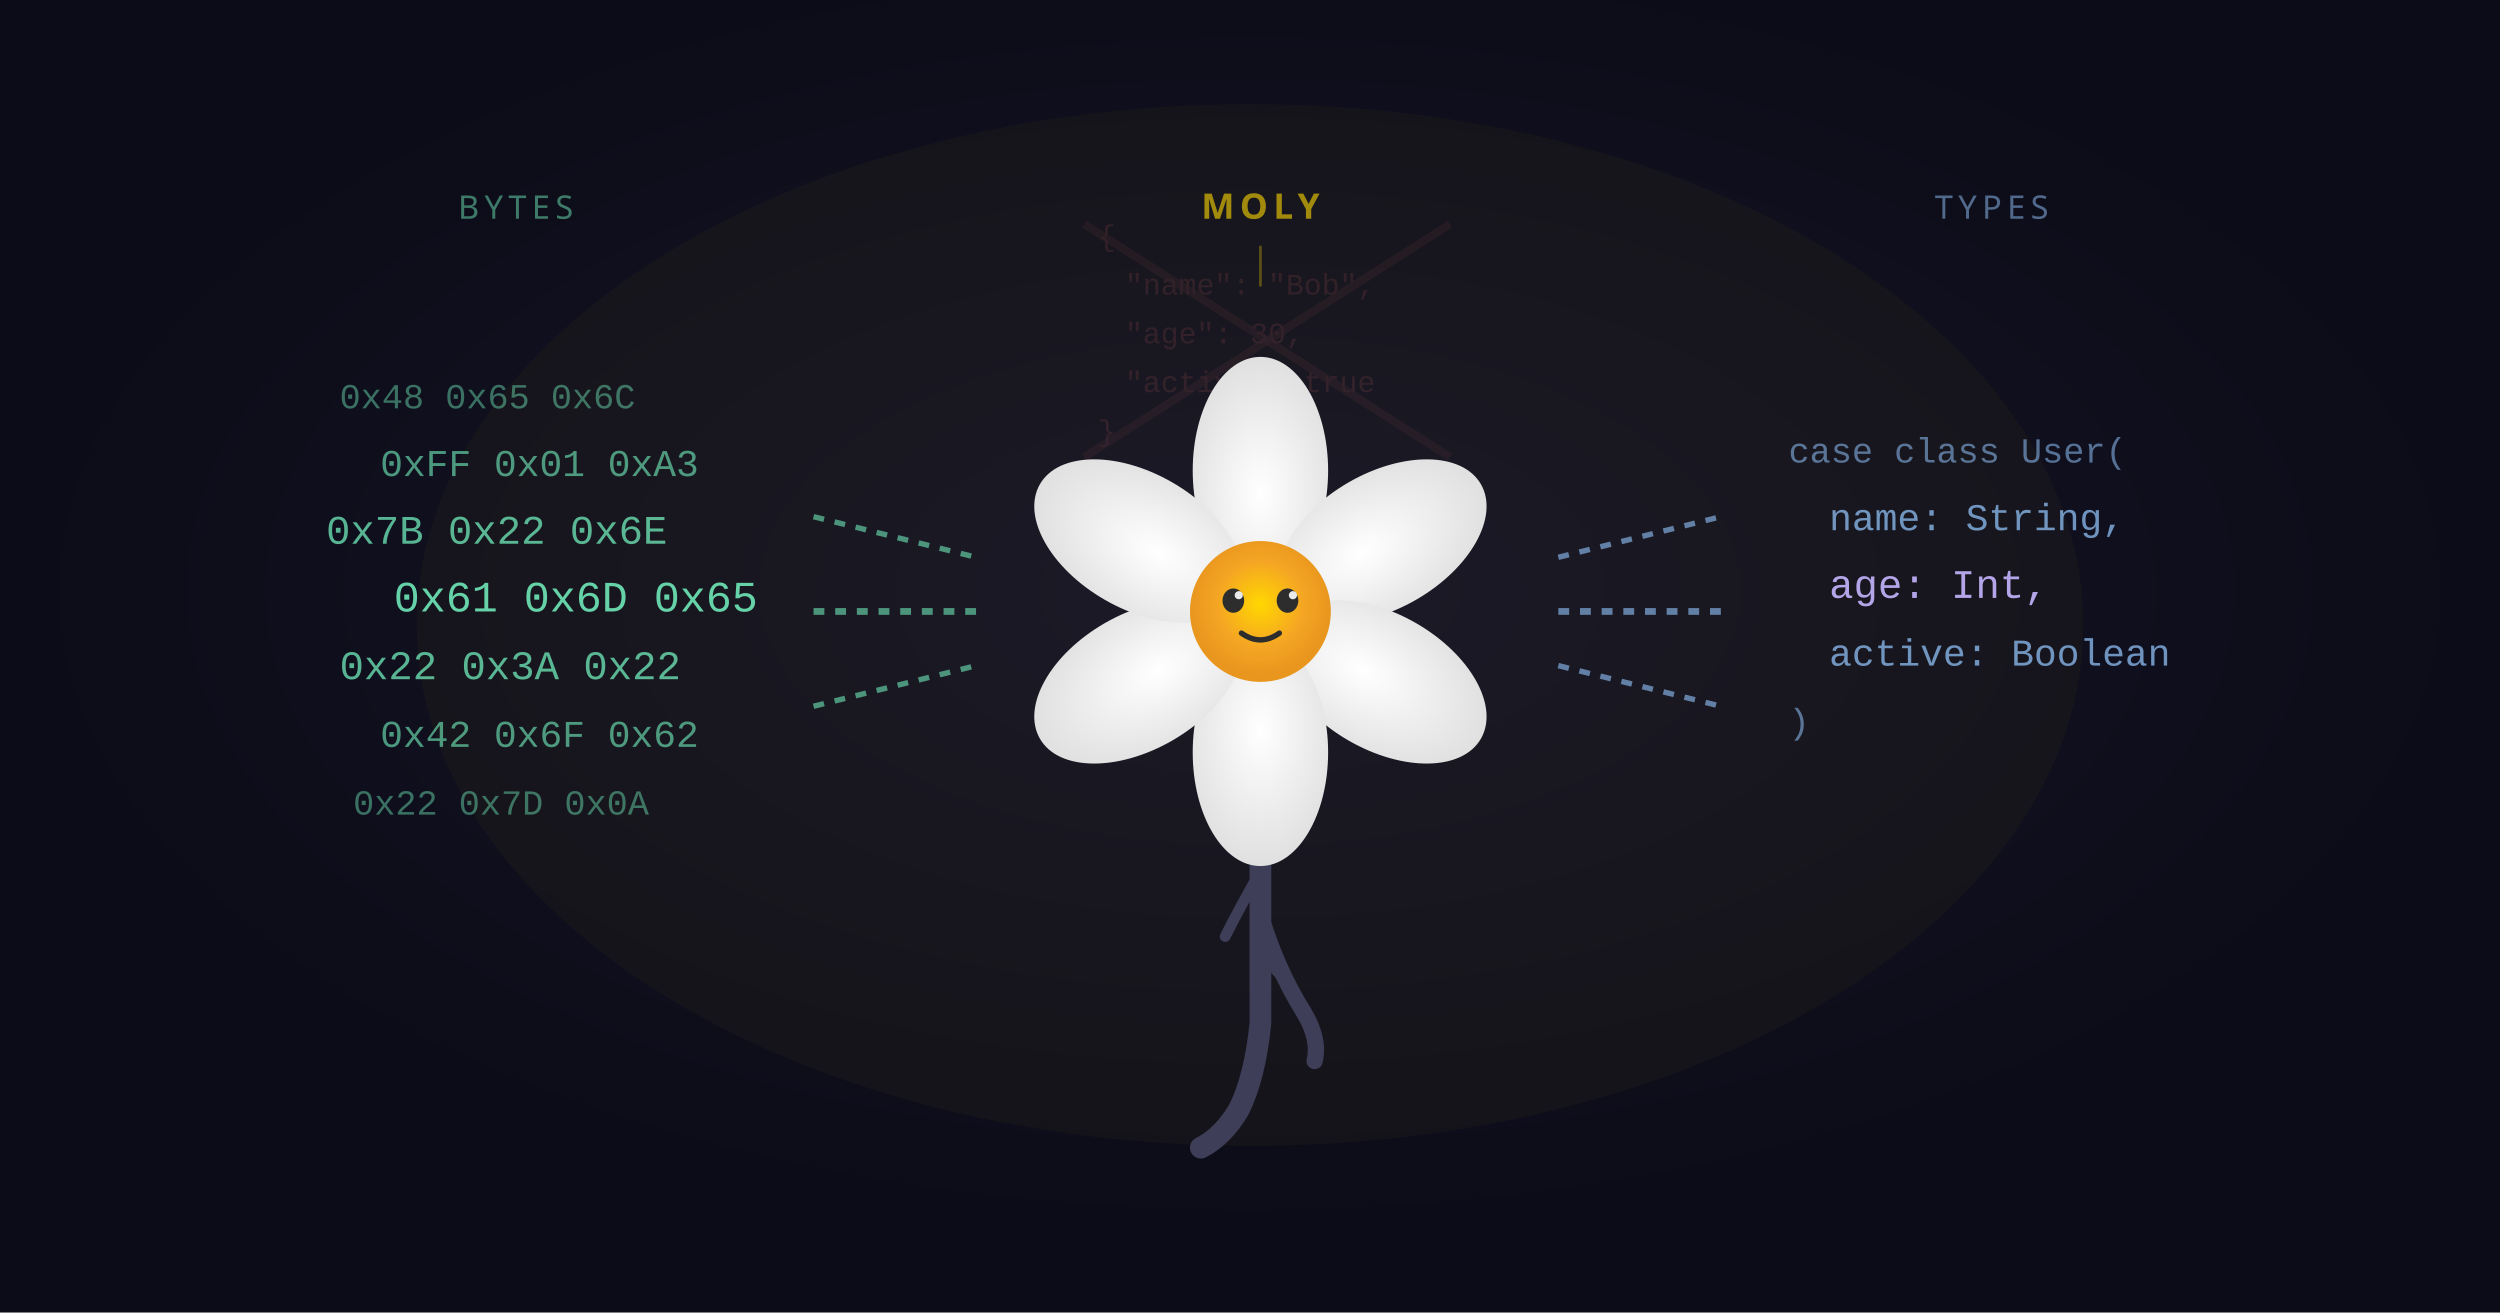
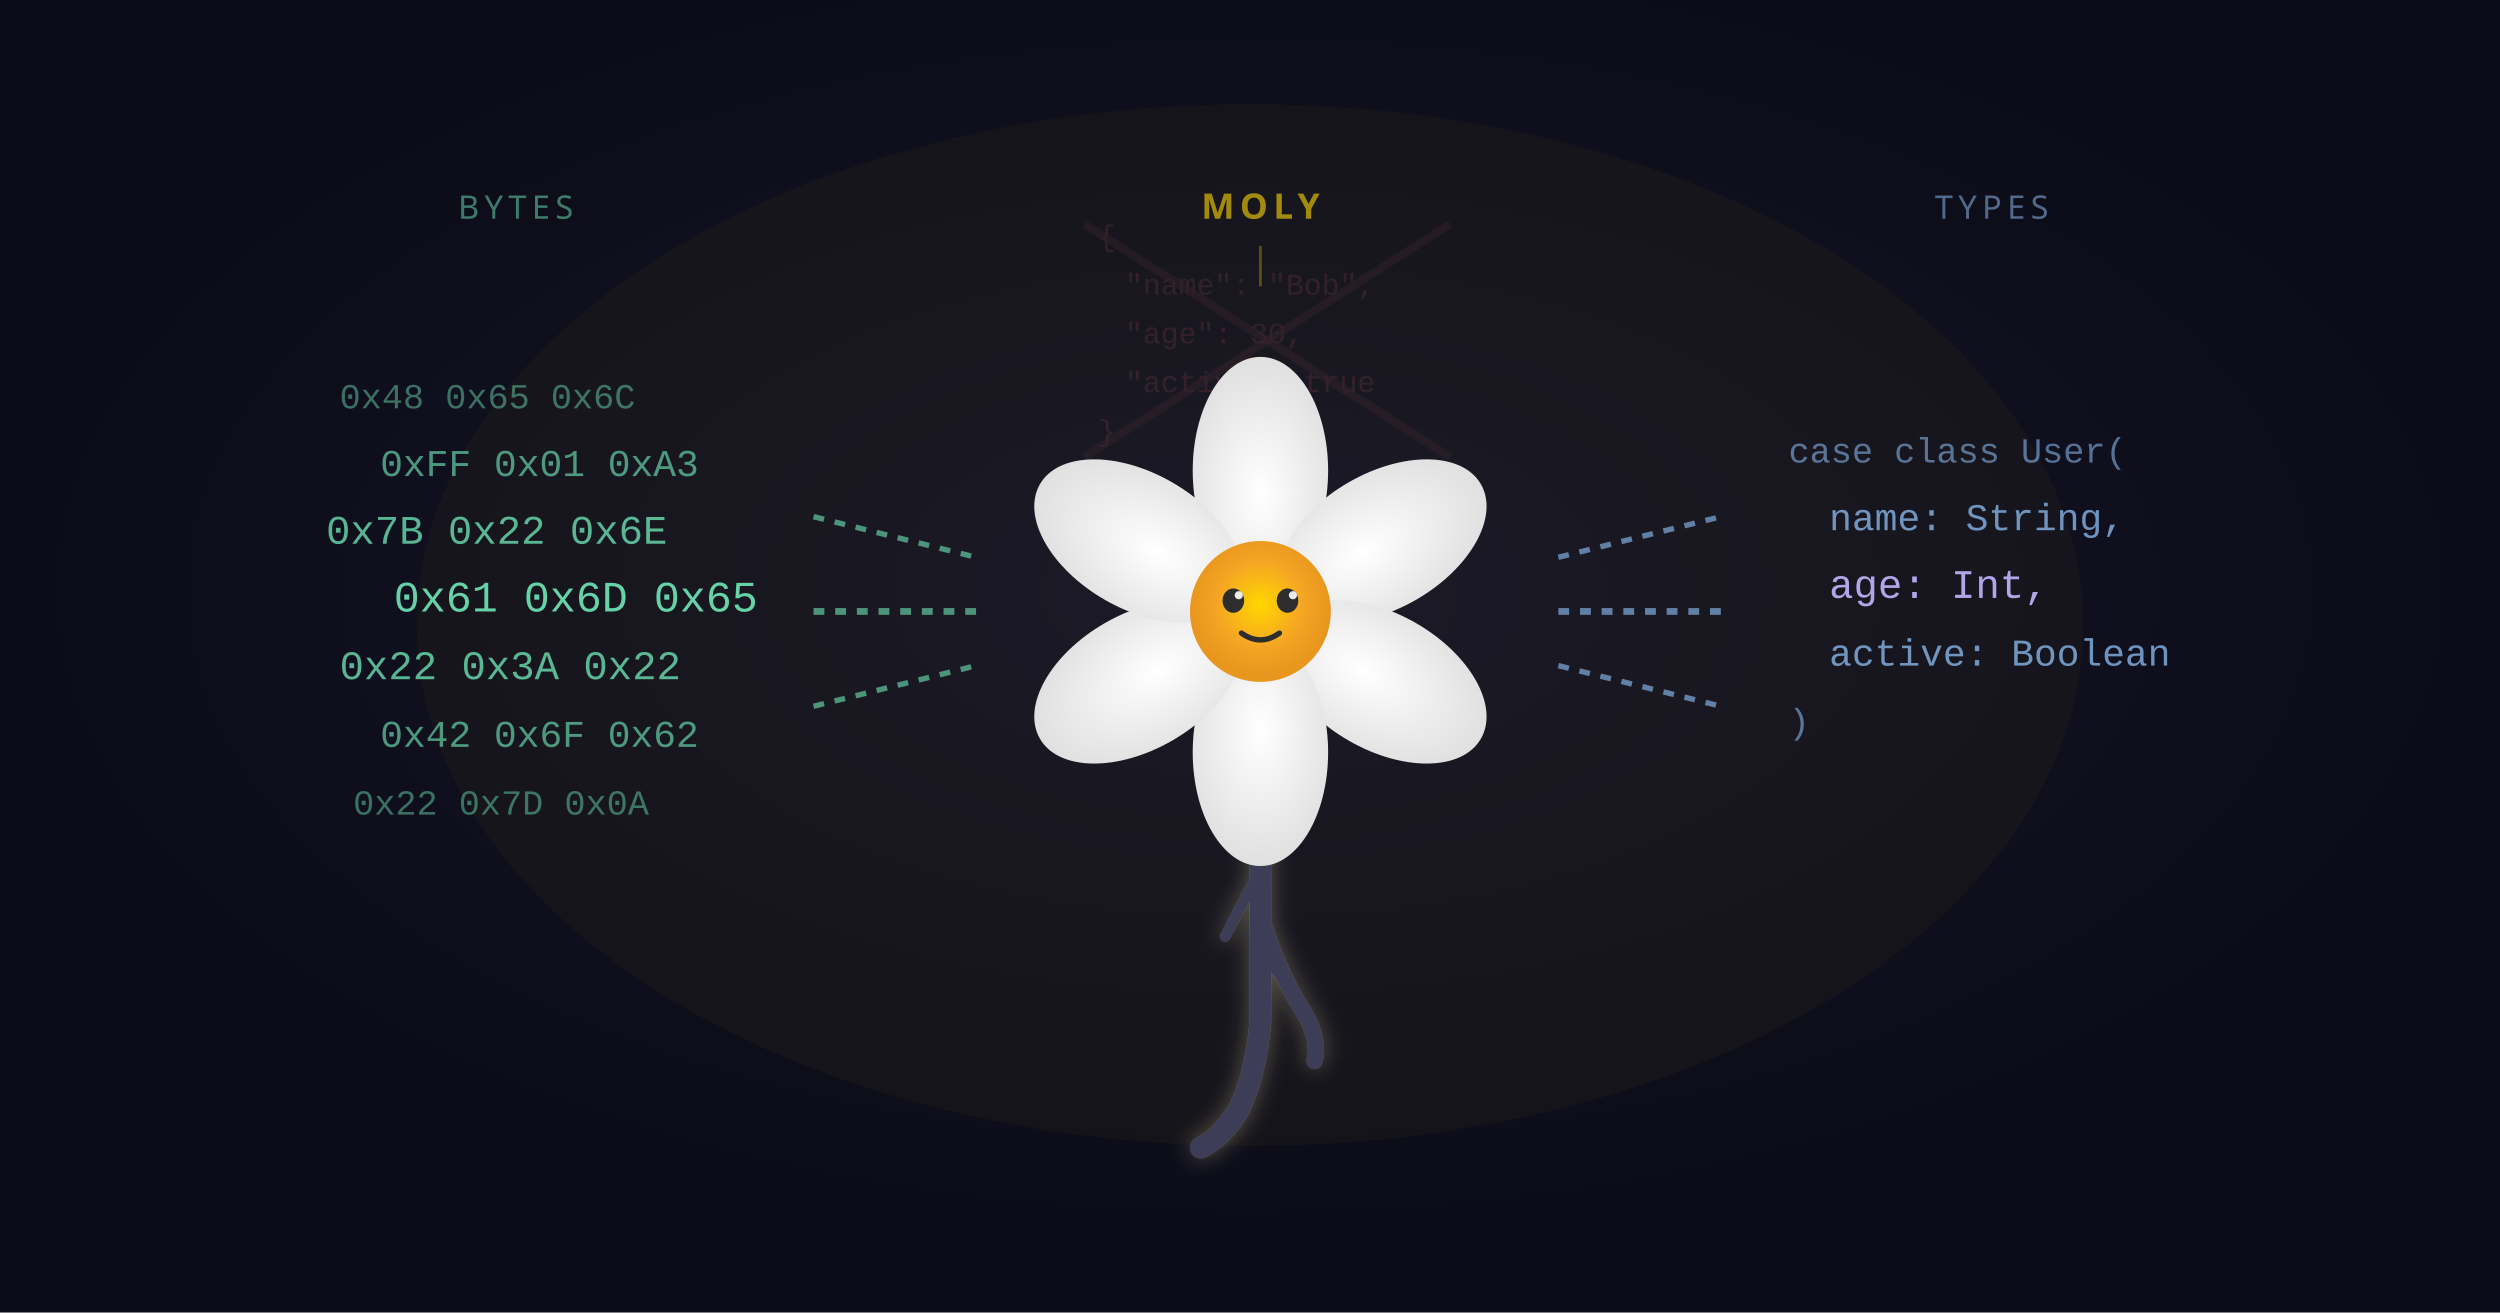
<svg xmlns="http://www.w3.org/2000/svg" viewBox="0 0 1200 630" width="1200" height="630">
  <defs>
    <radialGradient id="bg-glow" cx="50%" cy="45%" r="50%">
      <stop offset="0%" stop-color="#151528" />
      <stop offset="100%" stop-color="#0C0C18" />
    </radialGradient>
    <radialGradient id="og-center-glow" cx="50%" cy="45%" r="50%">
      <stop offset="0%" stop-color="#FFD700" />
      <stop offset="60%" stop-color="#F5A623" />
      <stop offset="100%" stop-color="#E8961E" />
    </radialGradient>
    <radialGradient id="og-petal-grad" cx="50%" cy="60%" r="60%">
      <stop offset="0%" stop-color="#FFFFFF" />
      <stop offset="100%" stop-color="#E0E0E0" />
    </radialGradient>
    <filter id="og-glow">
      <feGaussianBlur stdDeviation="4" result="blur" />
      <feMerge>
        <feMergeNode in="blur" />
        <feMergeNode in="SourceGraphic" />
      </feMerge>
    </filter>
    <filter id="og-soft-shadow">
      <feDropShadow dx="0" dy="2" stdDeviation="3" flood-color="#000" flood-opacity="0.15" />
+     </filter>
+     <filter id="og-root-glow" x="-50%" y="-50%" width="200%" height="200%">
+       <feGaussianBlur in="SourceGraphic" stdDeviation="4" result="blur" />
+       <feColorMatrix in="blur" type="matrix" values="0 0 0 0 0.96                 0 0 0 0 0.85                 0 0 0 0 0.45                 0 0 0 0.3 0" result="coloredBlur" />
+       <feMerge>
+         <feMergeNode in="coloredBlur" />
+         <feMergeNode in="SourceGraphic" />
+       </feMerge>
    </filter>
    <style>
      .code-text { font-family: 'Courier New', monospace; }
      .json-text { font-family: 'Courier New', monospace; }
    </style>
  </defs>
  <rect width="1200" height="630" fill="url(#bg-glow)" />
  <ellipse cx="600" cy="300" rx="400" ry="250" fill="rgba(255,215,0,0.03)" />
  <g transform="translate(150, 40) scale(1.3)">
    <g opacity="0.9">
      <text class="code-text" x="10" y="120" fill="#6EE7B7" font-size="13" opacity="0.5">0x48 0x65 0x6C</text>
      <text class="code-text" x="25" y="145" fill="#6EE7B7" font-size="14" opacity="0.7">0xFF 0x01 0xA3</text>
      <text class="code-text" x="5" y="170" fill="#6EE7B7" font-size="15" opacity="0.85">0x7B 0x22 0x6E</text>
      <text class="code-text" x="30" y="195" fill="#6EE7B7" font-size="16" opacity="1.0">0x61 0x6D 0x65</text>
      <text class="code-text" x="10" y="220" fill="#6EE7B7" font-size="15" opacity="0.85">0x22 0x3A 0x22</text>
      <text class="code-text" x="25" y="245" fill="#6EE7B7" font-size="14" opacity="0.7">0x42 0x6F 0x62</text>
      <text class="code-text" x="15" y="270" fill="#6EE7B7" font-size="13" opacity="0.5">0x22 0x7D 0x0A</text>
    </g>
    <g opacity="0.6">
      <path d="M185 160 L245 175" stroke="#6EE7B7" stroke-width="2" fill="none" stroke-dasharray="4 4" />
      <path d="M185 195 L245 195" stroke="#6EE7B7" stroke-width="2.5" fill="none" stroke-dasharray="4 4" />
      <path d="M185 230 L245 215" stroke="#6EE7B7" stroke-width="2" fill="none" stroke-dasharray="4 4" />
    </g>
    <g transform="translate(290, 60)" opacity="0.12">
      <text class="json-text" x="0" y="0" fill="#FF6B6B" font-size="11">{</text>
      <text class="json-text" x="10" y="18" fill="#FF6B6B" font-size="11">"name": "Bob",</text>
      <text class="json-text" x="10" y="36" fill="#FF6B6B" font-size="11">"age": 30,</text>
      <text class="json-text" x="10" y="54" fill="#FF6B6B" font-size="11">"active": true</text>
      <text class="json-text" x="0" y="72" fill="#FF6B6B" font-size="11">}</text>
      <line x1="-5" y1="-8" x2="130" y2="78" stroke="#FF6B6B" stroke-width="3" opacity="0.5" />
      <line x1="130" y1="-8" x2="-5" y2="78" stroke="#FF6B6B" stroke-width="3" opacity="0.5" />
    </g>
-     <g filter="og-soft-shadow">
+     <g filter="url(#og-root-glow)">
      <path d="M350 259 L350 347 Q348 367 342 379 Q336 389 328 393" stroke="#3E3E58" stroke-width="8" fill="none" stroke-linecap="round" />
      <path d="M350 307 Q356 327 366 343 Q372 353 370 361" stroke="#3E3E58" stroke-width="6" fill="none" stroke-linecap="round" />
      <path d="M350 291 Q342 305 337 315" stroke="#3E3E58" stroke-width="4" fill="none" stroke-linecap="round" />
      <path d="M350 323 Q358 329 361 336" stroke="#3E3E58" stroke-width="3" fill="none" stroke-linecap="round" />
+     </g>
+     <g filter="og-soft-shadow">
      <g transform="translate(350, 195)">
        <ellipse cx="0" cy="-52" rx="25" ry="42" fill="url(#og-petal-grad)" transform="rotate(0)" />
        <ellipse cx="0" cy="-52" rx="25" ry="42" fill="url(#og-petal-grad)" transform="rotate(60)" />
        <ellipse cx="0" cy="-52" rx="25" ry="42" fill="url(#og-petal-grad)" transform="rotate(120)" />
        <ellipse cx="0" cy="-52" rx="25" ry="42" fill="url(#og-petal-grad)" transform="rotate(180)" />
        <ellipse cx="0" cy="-52" rx="25" ry="42" fill="url(#og-petal-grad)" transform="rotate(240)" />
        <ellipse cx="0" cy="-52" rx="25" ry="42" fill="url(#og-petal-grad)" transform="rotate(300)" />
      </g>
      <circle cx="350" cy="195" r="26" fill="url(#og-center-glow)" filter="og-glow" />
      <ellipse cx="340" cy="191" rx="4" ry="4.5" fill="#2D2D2D" />
      <ellipse cx="360" cy="191" rx="4" ry="4.5" fill="#2D2D2D" />
      <circle cx="342" cy="189" r="1.5" fill="#FFF" opacity="0.9" />
      <circle cx="362" cy="189" r="1.5" fill="#FFF" opacity="0.9" />
      <path d="M343 203 Q350 208 357 203" stroke="#2D2D2D" stroke-width="2" fill="none" stroke-linecap="round" />
    </g>
    <g opacity="0.6">
      <path d="M460 175 L520 160" stroke="#93C5FD" stroke-width="2" fill="none" stroke-dasharray="4 4" />
      <path d="M460 195 L520 195" stroke="#93C5FD" stroke-width="2.5" fill="none" stroke-dasharray="4 4" />
      <path d="M460 215 L520 230" stroke="#93C5FD" stroke-width="2" fill="none" stroke-dasharray="4 4" />
    </g>
    <g opacity="0.9">
      <text class="code-text" x="545" y="140" fill="#93C5FD" font-size="13" opacity="0.6">case class User(</text>
      <text class="code-text" x="560" y="165" fill="#93C5FD" font-size="14" opacity="0.8">name: String,</text>
      <text class="code-text" x="560" y="190" fill="#C4B5FD" font-size="15" opacity="1.0">age: Int,</text>
      <text class="code-text" x="560" y="215" fill="#93C5FD" font-size="14" opacity="0.8">active: Boolean</text>
      <text class="code-text" x="545" y="240" fill="#93C5FD" font-size="13" opacity="0.6">)</text>
    </g>
    <text x="75" y="50" fill="#6EE7B7" font-family="sans-serif" font-size="12" text-anchor="middle" opacity="0.5" letter-spacing="2">BYTES</text>
    <text x="350" y="50" fill="#FFD700" font-family="sans-serif" font-size="13" text-anchor="middle" opacity="0.6" letter-spacing="2" font-weight="bold">MOLY</text>
    <text x="620" y="50" fill="#93C5FD" font-family="sans-serif" font-size="12" text-anchor="middle" opacity="0.5" letter-spacing="2">TYPES</text>
    <line x1="350" y1="60" x2="350" y2="75" stroke="#FFD700" stroke-width="1" opacity="0.3" />
  </g>
</svg>
